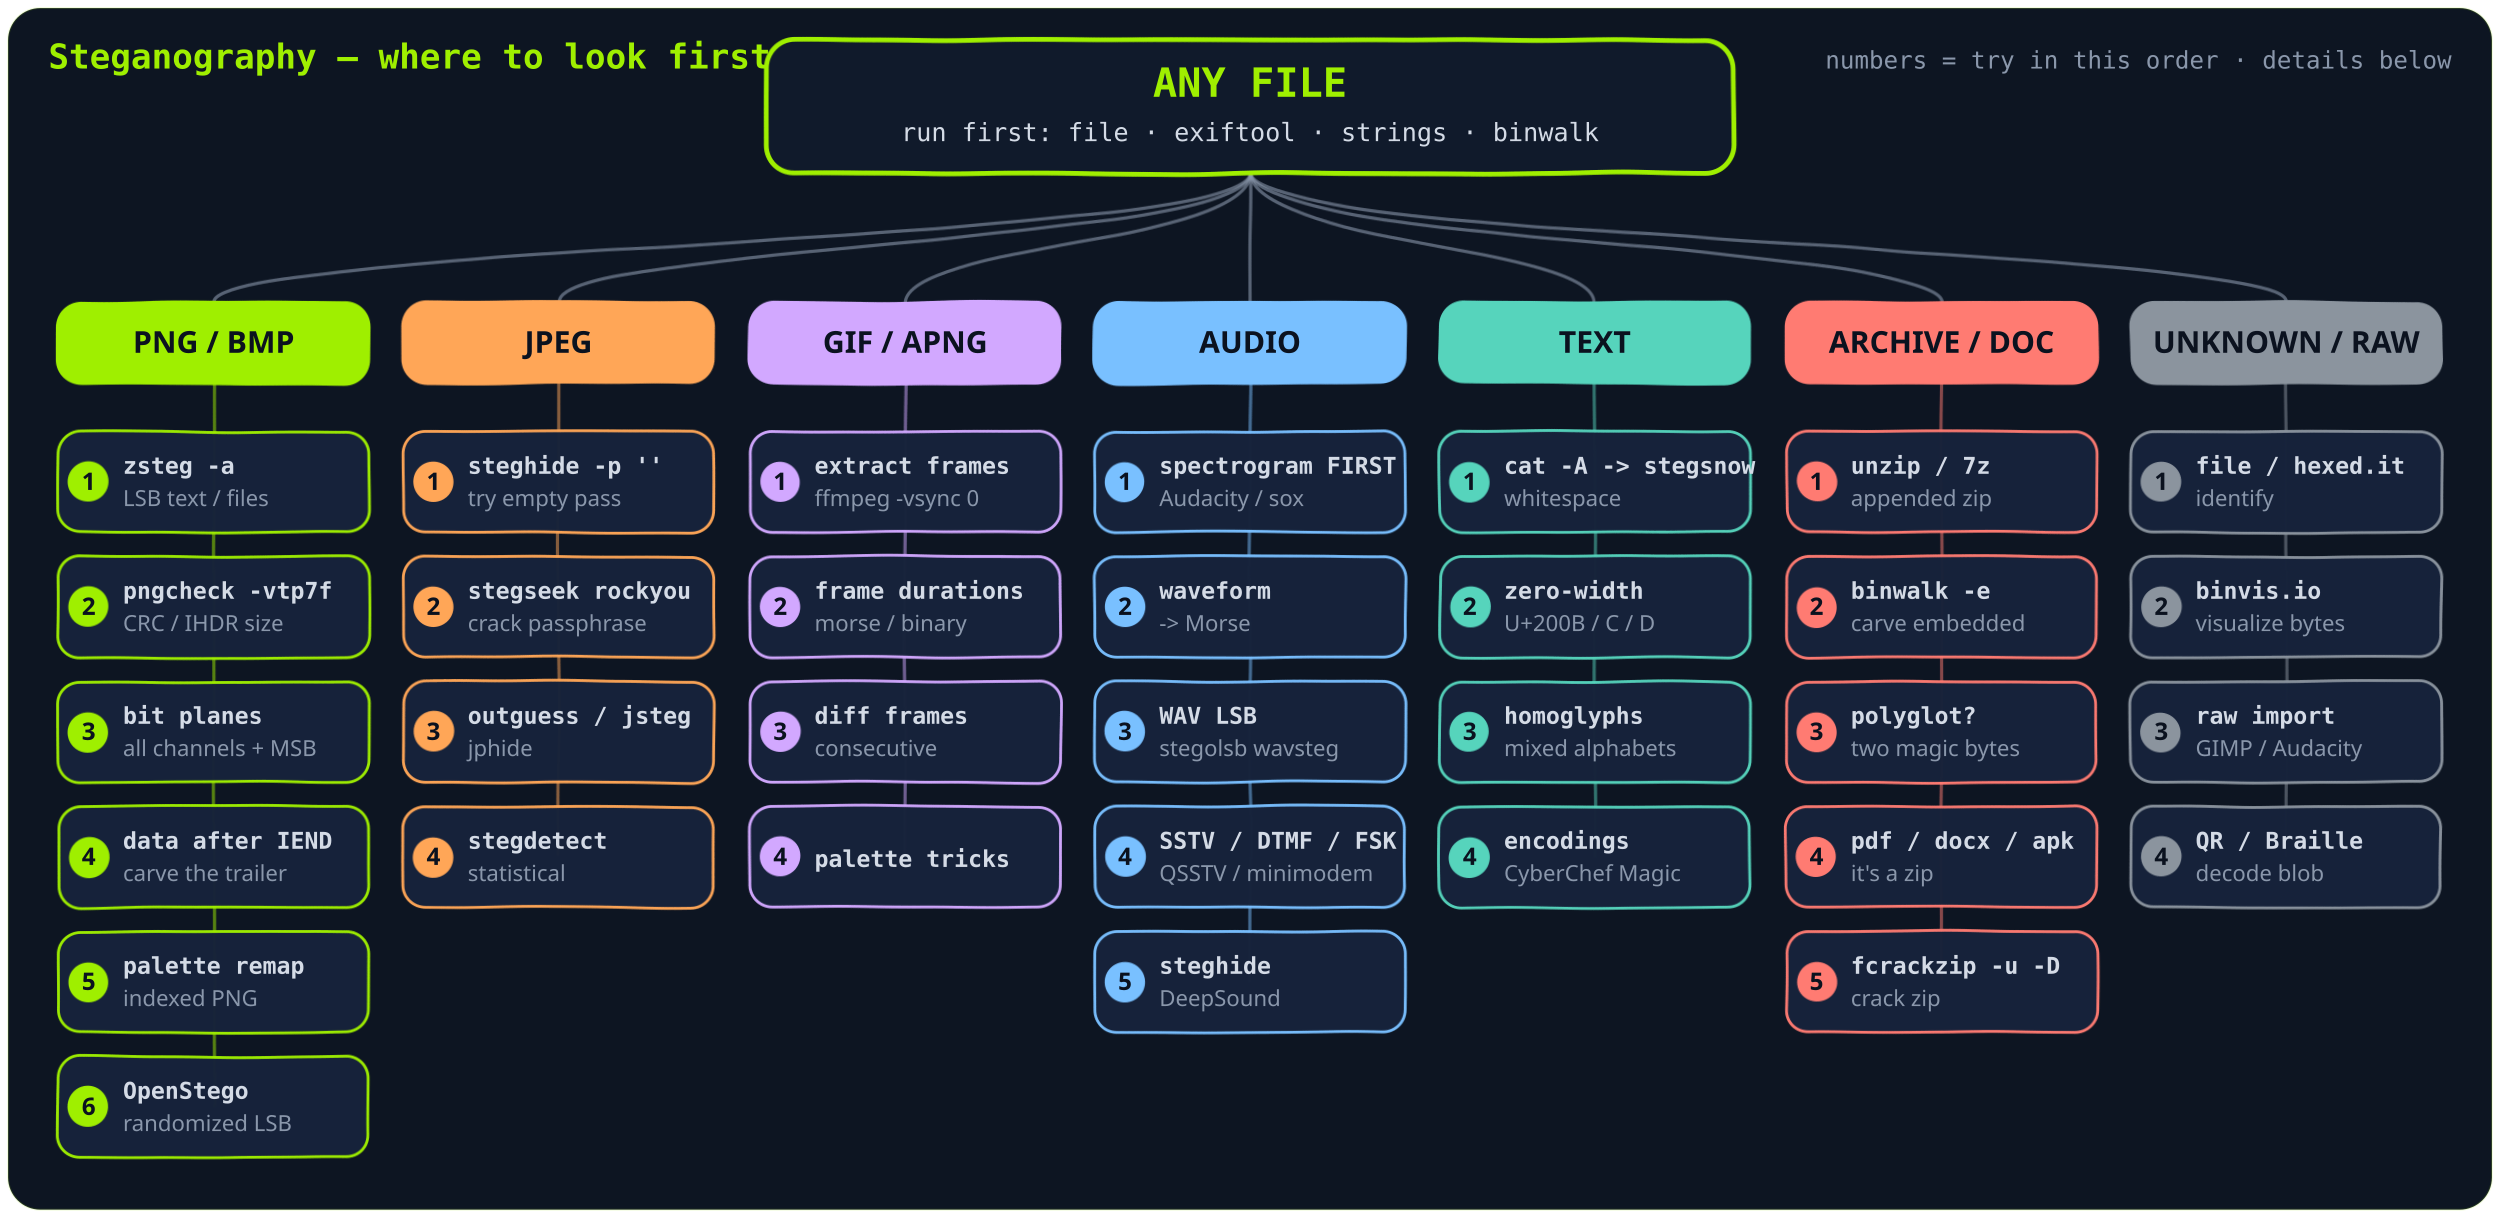
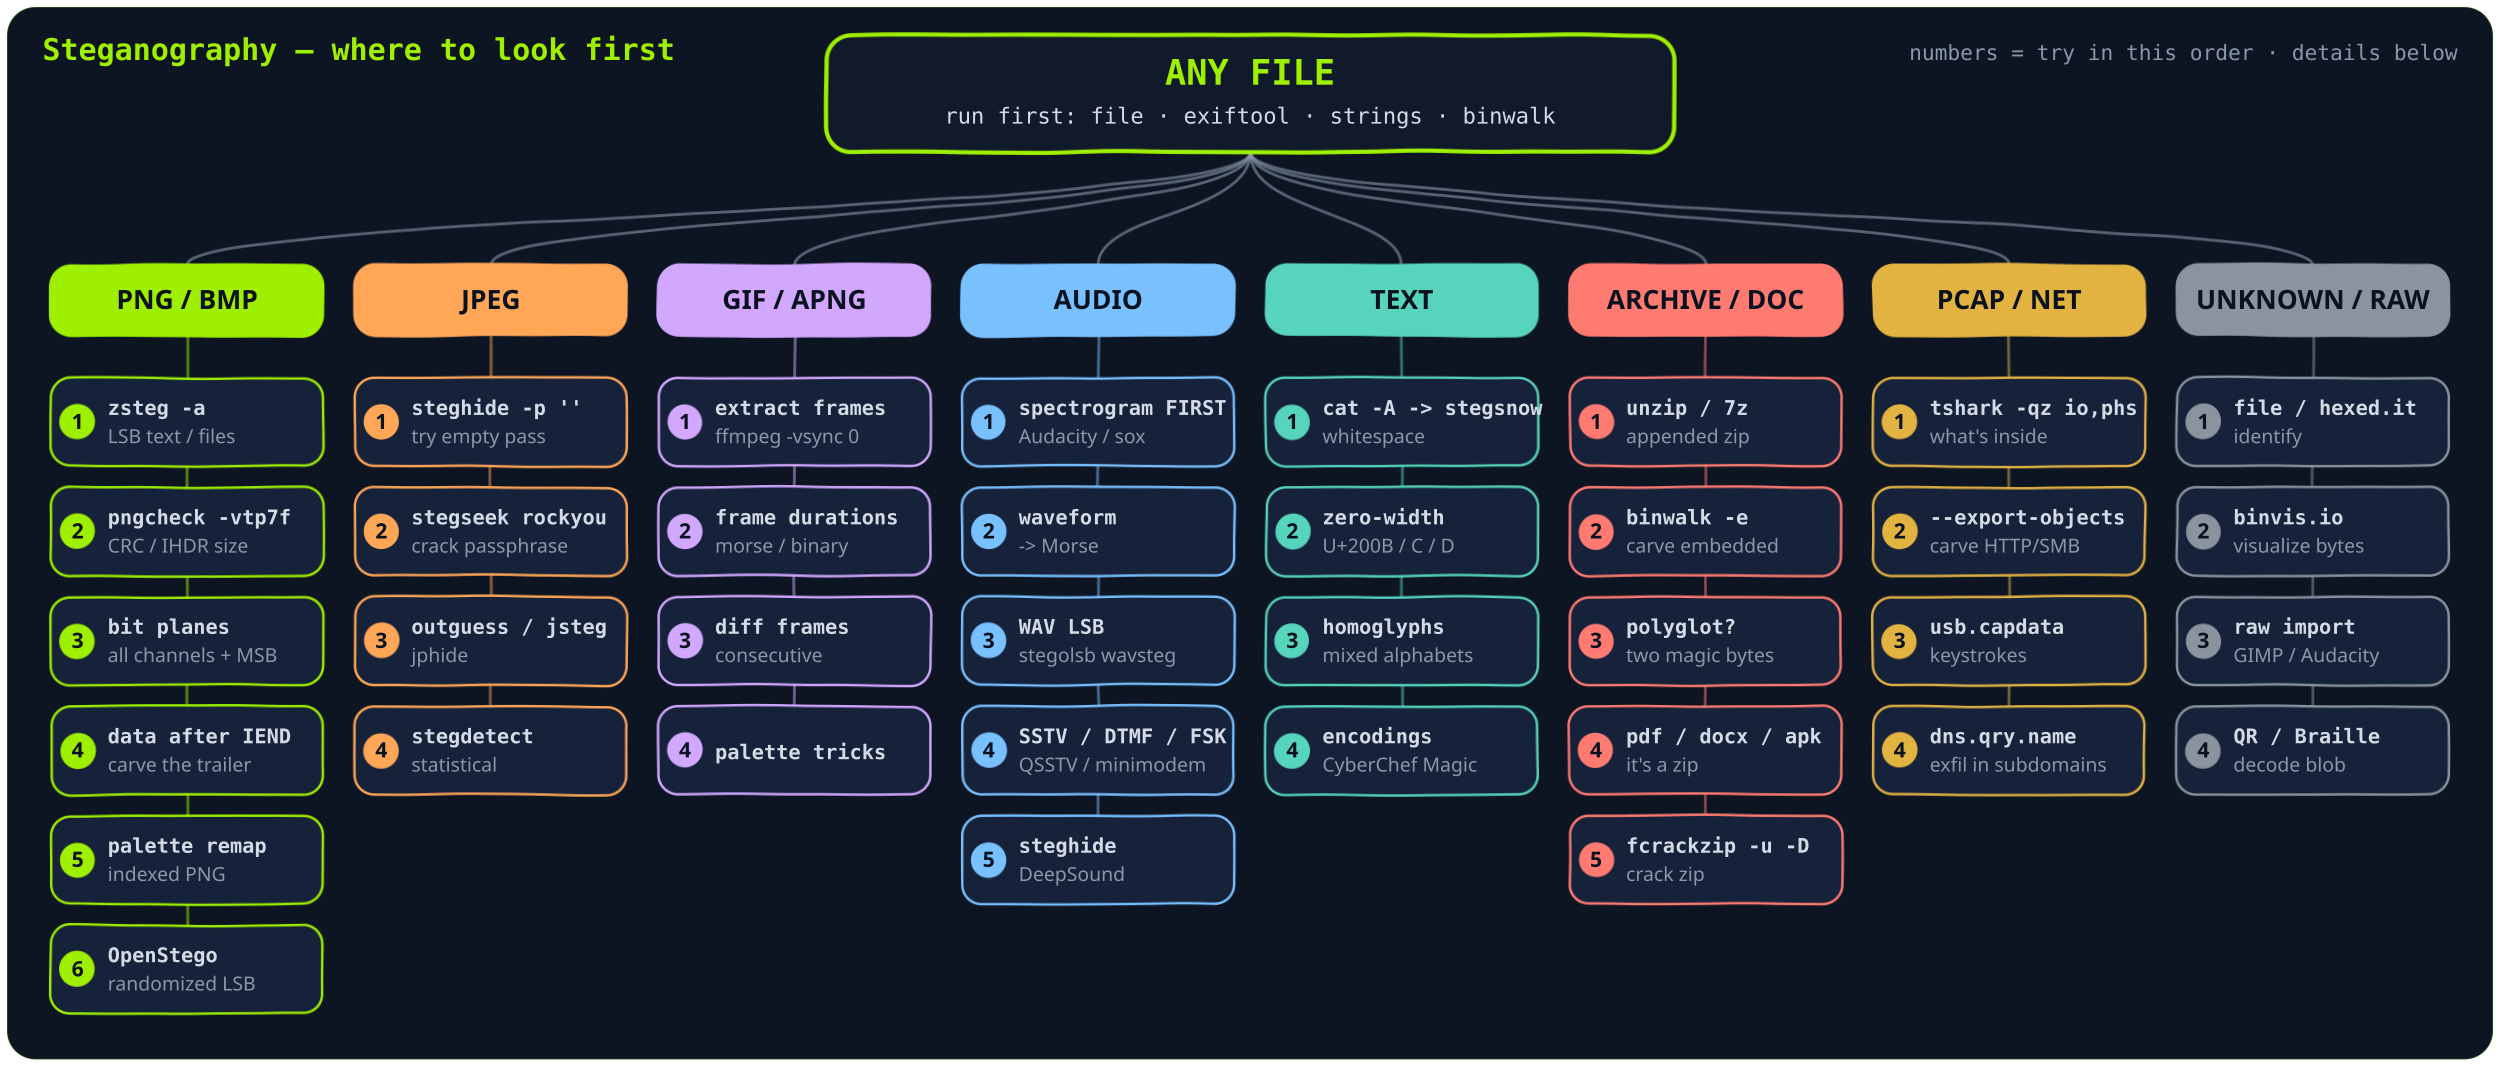
- <svg xmlns="http://www.w3.org/2000/svg" viewBox="0 0 1240 604" width="1240" height="604" role="img" aria-label="Steganography decision tree by file type" font-family="'Segoe Print','Bradley Hand','Comic Sans MS',ui-rounded,sans-serif">
+ <svg xmlns="http://www.w3.org/2000/svg" viewBox="0 0 1416 604" width="1416" height="604" role="img" aria-label="Steganography decision tree by file type" font-family="'Segoe Print','Bradley Hand','Comic Sans MS',ui-rounded,sans-serif">
  <defs>
-     <filter id="rough" filterUnits="userSpaceOnUse" x="0" y="0" width="1240" height="604">
+     <filter id="rough" filterUnits="userSpaceOnUse" x="0" y="0" width="1416" height="604">
      <feTurbulence type="fractalNoise" baseFrequency="0.013" numOctaves="2" seed="7" result="n" />
      <feDisplacementMap in="SourceGraphic" in2="n" scale="2.4" xChannelSelector="R" yChannelSelector="G" />
    </filter>
  </defs>
-   <rect x="4" y="4" width="1232" height="596" rx="16" fill="#0d1522" stroke="#9fef0022" stroke-width="1" />
+   <rect x="4" y="4" width="1408" height="596" rx="16" fill="#0d1522" stroke="#9fef0022" stroke-width="1" />
  <text x="24" y="34" font-family="'Fira Code',ui-monospace,monospace" font-size="17" fill="#9fef00" font-weight="700">Steganography — where to look first</text>
-   <text x="1216" y="34" text-anchor="end" font-family="'Fira Code',ui-monospace,monospace" font-size="12" fill="#8a97ab">numbers = try in this order · details below</text>
+   <text x="1392" y="34" text-anchor="end" font-family="'Fira Code',ui-monospace,monospace" font-size="12" fill="#8a97ab">numbers = try in this order · details below</text>
  <g filter="url(#rough)">
-     <path d="M 620 86 C 620 120, 106 122, 106 150" fill="none" stroke="#8a97ab" stroke-width="1.6" opacity="0.6" />
-     <path d="M 620 86 C 620 120, 277 122, 277 150" fill="none" stroke="#8a97ab" stroke-width="1.6" opacity="0.6" />
-     <path d="M 620 86 C 620 120, 449 122, 449 150" fill="none" stroke="#8a97ab" stroke-width="1.6" opacity="0.6" />
-     <path d="M 620 86 C 620 120, 620 122, 620 150" fill="none" stroke="#8a97ab" stroke-width="1.6" opacity="0.6" />
-     <path d="M 620 86 C 620 120, 791 122, 791 150" fill="none" stroke="#8a97ab" stroke-width="1.6" opacity="0.6" />
-     <path d="M 620 86 C 620 120, 963 122, 963 150" fill="none" stroke="#8a97ab" stroke-width="1.6" opacity="0.6" />
-     <path d="M 620 86 C 620 120, 1134 122, 1134 150" fill="none" stroke="#8a97ab" stroke-width="1.6" opacity="0.6" />
-     <rect x="380" y="20" width="480" height="66" rx="14" fill="#101a2b" stroke="#9fef00" stroke-width="2.4" />
+     <path d="M 708 86 C 708 120, 106 122, 106 150" fill="none" stroke="#8a97ab" stroke-width="1.6" opacity="0.6" />
+     <path d="M 708 86 C 708 120, 278 122, 278 150" fill="none" stroke="#8a97ab" stroke-width="1.6" opacity="0.6" />
+     <path d="M 708 86 C 708 120, 450 122, 450 150" fill="none" stroke="#8a97ab" stroke-width="1.6" opacity="0.6" />
+     <path d="M 708 86 C 708 120, 622 122, 622 150" fill="none" stroke="#8a97ab" stroke-width="1.6" opacity="0.6" />
+     <path d="M 708 86 C 708 120, 794 122, 794 150" fill="none" stroke="#8a97ab" stroke-width="1.6" opacity="0.6" />
+     <path d="M 708 86 C 708 120, 966 122, 966 150" fill="none" stroke="#8a97ab" stroke-width="1.6" opacity="0.6" />
+     <path d="M 708 86 C 708 120, 1138 122, 1138 150" fill="none" stroke="#8a97ab" stroke-width="1.6" opacity="0.6" />
+     <path d="M 708 86 C 708 120, 1310 122, 1310 150" fill="none" stroke="#8a97ab" stroke-width="1.6" opacity="0.6" />
+     <rect x="468" y="20" width="480" height="66" rx="14" fill="#101a2b" stroke="#9fef00" stroke-width="2.4" />
    <path d="M 106 190 L 106 549" stroke="#9fef00" stroke-width="1.6" opacity="0.5" fill="none" />
    <rect x="29" y="150" width="154" height="40" rx="12" fill="#9fef00" stroke="#9fef00" stroke-width="1.5" />
    <rect x="29" y="214" width="154" height="50" rx="11" fill="#16233a" stroke="#9fef00" stroke-width="1.4" opacity="0.98" />
    <circle cx="44" cy="239" r="10" fill="#9fef00" />
    <rect x="29" y="276" width="154" height="50" rx="11" fill="#16233a" stroke="#9fef00" stroke-width="1.4" opacity="0.98" />
    <circle cx="44" cy="301" r="10" fill="#9fef00" />
    <rect x="29" y="338" width="154" height="50" rx="11" fill="#16233a" stroke="#9fef00" stroke-width="1.4" opacity="0.98" />
    <circle cx="44" cy="363" r="10" fill="#9fef00" />
    <rect x="29" y="400" width="154" height="50" rx="11" fill="#16233a" stroke="#9fef00" stroke-width="1.4" opacity="0.98" />
    <circle cx="44" cy="425" r="10" fill="#9fef00" />
    <rect x="29" y="462" width="154" height="50" rx="11" fill="#16233a" stroke="#9fef00" stroke-width="1.4" opacity="0.98" />
    <circle cx="44" cy="487" r="10" fill="#9fef00" />
    <rect x="29" y="524" width="154" height="50" rx="11" fill="#16233a" stroke="#9fef00" stroke-width="1.4" opacity="0.98" />
    <circle cx="44" cy="549" r="10" fill="#9fef00" />
-     <path d="M 277 190 L 277 425" stroke="#ffa657" stroke-width="1.6" opacity="0.5" fill="none" />
-     <rect x="200" y="150" width="154" height="40" rx="12" fill="#ffa657" stroke="#ffa657" stroke-width="1.5" />
-     <rect x="200" y="214" width="154" height="50" rx="11" fill="#16233a" stroke="#ffa657" stroke-width="1.4" opacity="0.98" />
-     <circle cx="215" cy="239" r="10" fill="#ffa657" />
-     <rect x="200" y="276" width="154" height="50" rx="11" fill="#16233a" stroke="#ffa657" stroke-width="1.4" opacity="0.98" />
-     <circle cx="215" cy="301" r="10" fill="#ffa657" />
-     <rect x="200" y="338" width="154" height="50" rx="11" fill="#16233a" stroke="#ffa657" stroke-width="1.4" opacity="0.98" />
-     <circle cx="215" cy="363" r="10" fill="#ffa657" />
-     <rect x="200" y="400" width="154" height="50" rx="11" fill="#16233a" stroke="#ffa657" stroke-width="1.4" opacity="0.98" />
-     <circle cx="215" cy="425" r="10" fill="#ffa657" />
-     <path d="M 449 190 L 449 425" stroke="#d2a8ff" stroke-width="1.6" opacity="0.5" fill="none" />
-     <rect x="372" y="150" width="154" height="40" rx="12" fill="#d2a8ff" stroke="#d2a8ff" stroke-width="1.5" />
-     <rect x="372" y="214" width="154" height="50" rx="11" fill="#16233a" stroke="#d2a8ff" stroke-width="1.4" opacity="0.98" />
-     <circle cx="387" cy="239" r="10" fill="#d2a8ff" />
-     <rect x="372" y="276" width="154" height="50" rx="11" fill="#16233a" stroke="#d2a8ff" stroke-width="1.4" opacity="0.98" />
-     <circle cx="387" cy="301" r="10" fill="#d2a8ff" />
-     <rect x="372" y="338" width="154" height="50" rx="11" fill="#16233a" stroke="#d2a8ff" stroke-width="1.4" opacity="0.98" />
-     <circle cx="387" cy="363" r="10" fill="#d2a8ff" />
-     <rect x="372" y="400" width="154" height="50" rx="11" fill="#16233a" stroke="#d2a8ff" stroke-width="1.4" opacity="0.98" />
-     <circle cx="387" cy="425" r="10" fill="#d2a8ff" />
-     <path d="M 620 190 L 620 487" stroke="#79c0ff" stroke-width="1.6" opacity="0.5" fill="none" />
-     <rect x="543" y="150" width="154" height="40" rx="12" fill="#79c0ff" stroke="#79c0ff" stroke-width="1.5" />
-     <rect x="543" y="214" width="154" height="50" rx="11" fill="#16233a" stroke="#79c0ff" stroke-width="1.4" opacity="0.98" />
-     <circle cx="558" cy="239" r="10" fill="#79c0ff" />
-     <rect x="543" y="276" width="154" height="50" rx="11" fill="#16233a" stroke="#79c0ff" stroke-width="1.4" opacity="0.98" />
-     <circle cx="558" cy="301" r="10" fill="#79c0ff" />
-     <rect x="543" y="338" width="154" height="50" rx="11" fill="#16233a" stroke="#79c0ff" stroke-width="1.4" opacity="0.98" />
-     <circle cx="558" cy="363" r="10" fill="#79c0ff" />
-     <rect x="543" y="400" width="154" height="50" rx="11" fill="#16233a" stroke="#79c0ff" stroke-width="1.4" opacity="0.98" />
-     <circle cx="558" cy="425" r="10" fill="#79c0ff" />
-     <rect x="543" y="462" width="154" height="50" rx="11" fill="#16233a" stroke="#79c0ff" stroke-width="1.4" opacity="0.98" />
-     <circle cx="558" cy="487" r="10" fill="#79c0ff" />
-     <path d="M 791 190 L 791 425" stroke="#56d4bc" stroke-width="1.6" opacity="0.5" fill="none" />
-     <rect x="714" y="150" width="154" height="40" rx="12" fill="#56d4bc" stroke="#56d4bc" stroke-width="1.5" />
-     <rect x="714" y="214" width="154" height="50" rx="11" fill="#16233a" stroke="#56d4bc" stroke-width="1.4" opacity="0.98" />
-     <circle cx="729" cy="239" r="10" fill="#56d4bc" />
-     <rect x="714" y="276" width="154" height="50" rx="11" fill="#16233a" stroke="#56d4bc" stroke-width="1.4" opacity="0.98" />
-     <circle cx="729" cy="301" r="10" fill="#56d4bc" />
-     <rect x="714" y="338" width="154" height="50" rx="11" fill="#16233a" stroke="#56d4bc" stroke-width="1.4" opacity="0.98" />
-     <circle cx="729" cy="363" r="10" fill="#56d4bc" />
-     <rect x="714" y="400" width="154" height="50" rx="11" fill="#16233a" stroke="#56d4bc" stroke-width="1.4" opacity="0.98" />
-     <circle cx="729" cy="425" r="10" fill="#56d4bc" />
-     <path d="M 963 190 L 963 487" stroke="#ff7b72" stroke-width="1.6" opacity="0.5" fill="none" />
-     <rect x="886" y="150" width="154" height="40" rx="12" fill="#ff7b72" stroke="#ff7b72" stroke-width="1.5" />
-     <rect x="886" y="214" width="154" height="50" rx="11" fill="#16233a" stroke="#ff7b72" stroke-width="1.4" opacity="0.98" />
-     <circle cx="901" cy="239" r="10" fill="#ff7b72" />
-     <rect x="886" y="276" width="154" height="50" rx="11" fill="#16233a" stroke="#ff7b72" stroke-width="1.4" opacity="0.98" />
-     <circle cx="901" cy="301" r="10" fill="#ff7b72" />
-     <rect x="886" y="338" width="154" height="50" rx="11" fill="#16233a" stroke="#ff7b72" stroke-width="1.4" opacity="0.98" />
-     <circle cx="901" cy="363" r="10" fill="#ff7b72" />
-     <rect x="886" y="400" width="154" height="50" rx="11" fill="#16233a" stroke="#ff7b72" stroke-width="1.4" opacity="0.98" />
-     <circle cx="901" cy="425" r="10" fill="#ff7b72" />
-     <rect x="886" y="462" width="154" height="50" rx="11" fill="#16233a" stroke="#ff7b72" stroke-width="1.4" opacity="0.98" />
-     <circle cx="901" cy="487" r="10" fill="#ff7b72" />
-     <path d="M 1134 190 L 1134 425" stroke="#8b949e" stroke-width="1.6" opacity="0.5" fill="none" />
-     <rect x="1057" y="150" width="154" height="40" rx="12" fill="#8b949e" stroke="#8b949e" stroke-width="1.5" />
-     <rect x="1057" y="214" width="154" height="50" rx="11" fill="#16233a" stroke="#8b949e" stroke-width="1.4" opacity="0.98" />
-     <circle cx="1072" cy="239" r="10" fill="#8b949e" />
-     <rect x="1057" y="276" width="154" height="50" rx="11" fill="#16233a" stroke="#8b949e" stroke-width="1.4" opacity="0.98" />
-     <circle cx="1072" cy="301" r="10" fill="#8b949e" />
-     <rect x="1057" y="338" width="154" height="50" rx="11" fill="#16233a" stroke="#8b949e" stroke-width="1.4" opacity="0.98" />
-     <circle cx="1072" cy="363" r="10" fill="#8b949e" />
-     <rect x="1057" y="400" width="154" height="50" rx="11" fill="#16233a" stroke="#8b949e" stroke-width="1.4" opacity="0.98" />
-     <circle cx="1072" cy="425" r="10" fill="#8b949e" />
+     <path d="M 278 190 L 278 425" stroke="#ffa657" stroke-width="1.6" opacity="0.5" fill="none" />
+     <rect x="201" y="150" width="154" height="40" rx="12" fill="#ffa657" stroke="#ffa657" stroke-width="1.5" />
+     <rect x="201" y="214" width="154" height="50" rx="11" fill="#16233a" stroke="#ffa657" stroke-width="1.4" opacity="0.98" />
+     <circle cx="216" cy="239" r="10" fill="#ffa657" />
+     <rect x="201" y="276" width="154" height="50" rx="11" fill="#16233a" stroke="#ffa657" stroke-width="1.4" opacity="0.98" />
+     <circle cx="216" cy="301" r="10" fill="#ffa657" />
+     <rect x="201" y="338" width="154" height="50" rx="11" fill="#16233a" stroke="#ffa657" stroke-width="1.4" opacity="0.98" />
+     <circle cx="216" cy="363" r="10" fill="#ffa657" />
+     <rect x="201" y="400" width="154" height="50" rx="11" fill="#16233a" stroke="#ffa657" stroke-width="1.4" opacity="0.98" />
+     <circle cx="216" cy="425" r="10" fill="#ffa657" />
+     <path d="M 450 190 L 450 425" stroke="#d2a8ff" stroke-width="1.6" opacity="0.5" fill="none" />
+     <rect x="373" y="150" width="154" height="40" rx="12" fill="#d2a8ff" stroke="#d2a8ff" stroke-width="1.5" />
+     <rect x="373" y="214" width="154" height="50" rx="11" fill="#16233a" stroke="#d2a8ff" stroke-width="1.4" opacity="0.98" />
+     <circle cx="388" cy="239" r="10" fill="#d2a8ff" />
+     <rect x="373" y="276" width="154" height="50" rx="11" fill="#16233a" stroke="#d2a8ff" stroke-width="1.4" opacity="0.98" />
+     <circle cx="388" cy="301" r="10" fill="#d2a8ff" />
+     <rect x="373" y="338" width="154" height="50" rx="11" fill="#16233a" stroke="#d2a8ff" stroke-width="1.4" opacity="0.98" />
+     <circle cx="388" cy="363" r="10" fill="#d2a8ff" />
+     <rect x="373" y="400" width="154" height="50" rx="11" fill="#16233a" stroke="#d2a8ff" stroke-width="1.4" opacity="0.98" />
+     <circle cx="388" cy="425" r="10" fill="#d2a8ff" />
+     <path d="M 622 190 L 622 487" stroke="#79c0ff" stroke-width="1.6" opacity="0.5" fill="none" />
+     <rect x="545" y="150" width="154" height="40" rx="12" fill="#79c0ff" stroke="#79c0ff" stroke-width="1.5" />
+     <rect x="545" y="214" width="154" height="50" rx="11" fill="#16233a" stroke="#79c0ff" stroke-width="1.4" opacity="0.98" />
+     <circle cx="560" cy="239" r="10" fill="#79c0ff" />
+     <rect x="545" y="276" width="154" height="50" rx="11" fill="#16233a" stroke="#79c0ff" stroke-width="1.4" opacity="0.98" />
+     <circle cx="560" cy="301" r="10" fill="#79c0ff" />
+     <rect x="545" y="338" width="154" height="50" rx="11" fill="#16233a" stroke="#79c0ff" stroke-width="1.4" opacity="0.98" />
+     <circle cx="560" cy="363" r="10" fill="#79c0ff" />
+     <rect x="545" y="400" width="154" height="50" rx="11" fill="#16233a" stroke="#79c0ff" stroke-width="1.4" opacity="0.98" />
+     <circle cx="560" cy="425" r="10" fill="#79c0ff" />
+     <rect x="545" y="462" width="154" height="50" rx="11" fill="#16233a" stroke="#79c0ff" stroke-width="1.4" opacity="0.98" />
+     <circle cx="560" cy="487" r="10" fill="#79c0ff" />
+     <path d="M 794 190 L 794 425" stroke="#56d4bc" stroke-width="1.6" opacity="0.5" fill="none" />
+     <rect x="717" y="150" width="154" height="40" rx="12" fill="#56d4bc" stroke="#56d4bc" stroke-width="1.5" />
+     <rect x="717" y="214" width="154" height="50" rx="11" fill="#16233a" stroke="#56d4bc" stroke-width="1.4" opacity="0.98" />
+     <circle cx="732" cy="239" r="10" fill="#56d4bc" />
+     <rect x="717" y="276" width="154" height="50" rx="11" fill="#16233a" stroke="#56d4bc" stroke-width="1.4" opacity="0.98" />
+     <circle cx="732" cy="301" r="10" fill="#56d4bc" />
+     <rect x="717" y="338" width="154" height="50" rx="11" fill="#16233a" stroke="#56d4bc" stroke-width="1.4" opacity="0.98" />
+     <circle cx="732" cy="363" r="10" fill="#56d4bc" />
+     <rect x="717" y="400" width="154" height="50" rx="11" fill="#16233a" stroke="#56d4bc" stroke-width="1.4" opacity="0.98" />
+     <circle cx="732" cy="425" r="10" fill="#56d4bc" />
+     <path d="M 966 190 L 966 487" stroke="#ff7b72" stroke-width="1.6" opacity="0.5" fill="none" />
+     <rect x="889" y="150" width="154" height="40" rx="12" fill="#ff7b72" stroke="#ff7b72" stroke-width="1.5" />
+     <rect x="889" y="214" width="154" height="50" rx="11" fill="#16233a" stroke="#ff7b72" stroke-width="1.4" opacity="0.98" />
+     <circle cx="904" cy="239" r="10" fill="#ff7b72" />
+     <rect x="889" y="276" width="154" height="50" rx="11" fill="#16233a" stroke="#ff7b72" stroke-width="1.4" opacity="0.98" />
+     <circle cx="904" cy="301" r="10" fill="#ff7b72" />
+     <rect x="889" y="338" width="154" height="50" rx="11" fill="#16233a" stroke="#ff7b72" stroke-width="1.4" opacity="0.98" />
+     <circle cx="904" cy="363" r="10" fill="#ff7b72" />
+     <rect x="889" y="400" width="154" height="50" rx="11" fill="#16233a" stroke="#ff7b72" stroke-width="1.4" opacity="0.98" />
+     <circle cx="904" cy="425" r="10" fill="#ff7b72" />
+     <rect x="889" y="462" width="154" height="50" rx="11" fill="#16233a" stroke="#ff7b72" stroke-width="1.4" opacity="0.98" />
+     <circle cx="904" cy="487" r="10" fill="#ff7b72" />
+     <path d="M 1138 190 L 1138 425" stroke="#e3b341" stroke-width="1.6" opacity="0.5" fill="none" />
+     <rect x="1061" y="150" width="154" height="40" rx="12" fill="#e3b341" stroke="#e3b341" stroke-width="1.5" />
+     <rect x="1061" y="214" width="154" height="50" rx="11" fill="#16233a" stroke="#e3b341" stroke-width="1.4" opacity="0.98" />
+     <circle cx="1076" cy="239" r="10" fill="#e3b341" />
+     <rect x="1061" y="276" width="154" height="50" rx="11" fill="#16233a" stroke="#e3b341" stroke-width="1.4" opacity="0.98" />
+     <circle cx="1076" cy="301" r="10" fill="#e3b341" />
+     <rect x="1061" y="338" width="154" height="50" rx="11" fill="#16233a" stroke="#e3b341" stroke-width="1.4" opacity="0.98" />
+     <circle cx="1076" cy="363" r="10" fill="#e3b341" />
+     <rect x="1061" y="400" width="154" height="50" rx="11" fill="#16233a" stroke="#e3b341" stroke-width="1.4" opacity="0.98" />
+     <circle cx="1076" cy="425" r="10" fill="#e3b341" />
+     <path d="M 1310 190 L 1310 425" stroke="#8b949e" stroke-width="1.6" opacity="0.5" fill="none" />
+     <rect x="1233" y="150" width="154" height="40" rx="12" fill="#8b949e" stroke="#8b949e" stroke-width="1.5" />
+     <rect x="1233" y="214" width="154" height="50" rx="11" fill="#16233a" stroke="#8b949e" stroke-width="1.4" opacity="0.98" />
+     <circle cx="1248" cy="239" r="10" fill="#8b949e" />
+     <rect x="1233" y="276" width="154" height="50" rx="11" fill="#16233a" stroke="#8b949e" stroke-width="1.4" opacity="0.98" />
+     <circle cx="1248" cy="301" r="10" fill="#8b949e" />
+     <rect x="1233" y="338" width="154" height="50" rx="11" fill="#16233a" stroke="#8b949e" stroke-width="1.4" opacity="0.98" />
+     <circle cx="1248" cy="363" r="10" fill="#8b949e" />
+     <rect x="1233" y="400" width="154" height="50" rx="11" fill="#16233a" stroke="#8b949e" stroke-width="1.4" opacity="0.98" />
+     <circle cx="1248" cy="425" r="10" fill="#8b949e" />
  </g>
-   <text x="620" y="48" text-anchor="middle" font-family="'Fira Code',ui-monospace,monospace" font-size="20" font-weight="700" fill="#9fef00">ANY FILE</text>
-   <text x="620" y="70" text-anchor="middle" font-family="'Fira Code',ui-monospace,monospace" font-size="12.5" fill="#d4dbe6">run first:  file · exiftool · strings · binwalk</text>
+   <text x="708" y="48" text-anchor="middle" font-family="'Fira Code',ui-monospace,monospace" font-size="20" font-weight="700" fill="#9fef00">ANY FILE</text>
+   <text x="708" y="70" text-anchor="middle" font-family="'Fira Code',ui-monospace,monospace" font-size="12.5" fill="#d4dbe6">run first:  file · exiftool · strings · binwalk</text>
  <text x="106" y="175" text-anchor="middle" font-size="15" font-weight="700" fill="#0b121f">PNG / BMP</text>
  <text x="44" y="243" text-anchor="middle" font-size="12" font-weight="700" fill="#0b121f">1</text>
  <text x="61" y="235" font-family="'Fira Code',ui-monospace,monospace" font-size="11.5" fill="#d4dbe6" font-weight="600">zsteg -a</text>
  <text x="61" y="251" font-size="11" fill="#8a97ab">LSB text / files</text>
  <text x="44" y="305" text-anchor="middle" font-size="12" font-weight="700" fill="#0b121f">2</text>
  <text x="61" y="297" font-family="'Fira Code',ui-monospace,monospace" font-size="11.5" fill="#d4dbe6" font-weight="600">pngcheck -vtp7f</text>
  <text x="61" y="313" font-size="11" fill="#8a97ab">CRC / IHDR size</text>
  <text x="44" y="367" text-anchor="middle" font-size="12" font-weight="700" fill="#0b121f">3</text>
  <text x="61" y="359" font-family="'Fira Code',ui-monospace,monospace" font-size="11.5" fill="#d4dbe6" font-weight="600">bit planes</text>
  <text x="61" y="375" font-size="11" fill="#8a97ab">all channels + MSB</text>
  <text x="44" y="429" text-anchor="middle" font-size="12" font-weight="700" fill="#0b121f">4</text>
  <text x="61" y="421" font-family="'Fira Code',ui-monospace,monospace" font-size="11.5" fill="#d4dbe6" font-weight="600">data after IEND</text>
  <text x="61" y="437" font-size="11" fill="#8a97ab">carve the trailer</text>
  <text x="44" y="491" text-anchor="middle" font-size="12" font-weight="700" fill="#0b121f">5</text>
  <text x="61" y="483" font-family="'Fira Code',ui-monospace,monospace" font-size="11.5" fill="#d4dbe6" font-weight="600">palette remap</text>
  <text x="61" y="499" font-size="11" fill="#8a97ab">indexed PNG</text>
  <text x="44" y="553" text-anchor="middle" font-size="12" font-weight="700" fill="#0b121f">6</text>
  <text x="61" y="545" font-family="'Fira Code',ui-monospace,monospace" font-size="11.5" fill="#d4dbe6" font-weight="600">OpenStego</text>
  <text x="61" y="561" font-size="11" fill="#8a97ab">randomized LSB</text>
-   <text x="277" y="175" text-anchor="middle" font-size="15" font-weight="700" fill="#0b121f">JPEG</text>
-   <text x="215" y="243" text-anchor="middle" font-size="12" font-weight="700" fill="#0b121f">1</text>
-   <text x="232" y="235" font-family="'Fira Code',ui-monospace,monospace" font-size="11.5" fill="#d4dbe6" font-weight="600">steghide -p ''</text>
-   <text x="232" y="251" font-size="11" fill="#8a97ab">try empty pass</text>
-   <text x="215" y="305" text-anchor="middle" font-size="12" font-weight="700" fill="#0b121f">2</text>
-   <text x="232" y="297" font-family="'Fira Code',ui-monospace,monospace" font-size="11.5" fill="#d4dbe6" font-weight="600">stegseek rockyou</text>
-   <text x="232" y="313" font-size="11" fill="#8a97ab">crack passphrase</text>
-   <text x="215" y="367" text-anchor="middle" font-size="12" font-weight="700" fill="#0b121f">3</text>
-   <text x="232" y="359" font-family="'Fira Code',ui-monospace,monospace" font-size="11.5" fill="#d4dbe6" font-weight="600">outguess / jsteg</text>
-   <text x="232" y="375" font-size="11" fill="#8a97ab">jphide</text>
-   <text x="215" y="429" text-anchor="middle" font-size="12" font-weight="700" fill="#0b121f">4</text>
-   <text x="232" y="421" font-family="'Fira Code',ui-monospace,monospace" font-size="11.5" fill="#d4dbe6" font-weight="600">stegdetect</text>
-   <text x="232" y="437" font-size="11" fill="#8a97ab">statistical</text>
-   <text x="449" y="175" text-anchor="middle" font-size="15" font-weight="700" fill="#0b121f">GIF / APNG</text>
-   <text x="387" y="243" text-anchor="middle" font-size="12" font-weight="700" fill="#0b121f">1</text>
-   <text x="404" y="235" font-family="'Fira Code',ui-monospace,monospace" font-size="11.5" fill="#d4dbe6" font-weight="600">extract frames</text>
-   <text x="404" y="251" font-size="11" fill="#8a97ab">ffmpeg -vsync 0</text>
-   <text x="387" y="305" text-anchor="middle" font-size="12" font-weight="700" fill="#0b121f">2</text>
-   <text x="404" y="297" font-family="'Fira Code',ui-monospace,monospace" font-size="11.5" fill="#d4dbe6" font-weight="600">frame durations</text>
-   <text x="404" y="313" font-size="11" fill="#8a97ab">morse / binary</text>
-   <text x="387" y="367" text-anchor="middle" font-size="12" font-weight="700" fill="#0b121f">3</text>
-   <text x="404" y="359" font-family="'Fira Code',ui-monospace,monospace" font-size="11.5" fill="#d4dbe6" font-weight="600">diff frames</text>
-   <text x="404" y="375" font-size="11" fill="#8a97ab">consecutive</text>
-   <text x="387" y="429" text-anchor="middle" font-size="12" font-weight="700" fill="#0b121f">4</text>
-   <text x="404" y="430" font-family="'Fira Code',ui-monospace,monospace" font-size="11.5" fill="#d4dbe6" font-weight="600">palette tricks</text>
-   <text x="620" y="175" text-anchor="middle" font-size="15" font-weight="700" fill="#0b121f">AUDIO</text>
-   <text x="558" y="243" text-anchor="middle" font-size="12" font-weight="700" fill="#0b121f">1</text>
-   <text x="575" y="235" font-family="'Fira Code',ui-monospace,monospace" font-size="11.5" fill="#d4dbe6" font-weight="600">spectrogram FIRST</text>
-   <text x="575" y="251" font-size="11" fill="#8a97ab">Audacity / sox</text>
-   <text x="558" y="305" text-anchor="middle" font-size="12" font-weight="700" fill="#0b121f">2</text>
-   <text x="575" y="297" font-family="'Fira Code',ui-monospace,monospace" font-size="11.5" fill="#d4dbe6" font-weight="600">waveform</text>
-   <text x="575" y="313" font-size="11" fill="#8a97ab">-&gt; Morse</text>
-   <text x="558" y="367" text-anchor="middle" font-size="12" font-weight="700" fill="#0b121f">3</text>
-   <text x="575" y="359" font-family="'Fira Code',ui-monospace,monospace" font-size="11.5" fill="#d4dbe6" font-weight="600">WAV LSB</text>
-   <text x="575" y="375" font-size="11" fill="#8a97ab">stegolsb wavsteg</text>
-   <text x="558" y="429" text-anchor="middle" font-size="12" font-weight="700" fill="#0b121f">4</text>
-   <text x="575" y="421" font-family="'Fira Code',ui-monospace,monospace" font-size="11.5" fill="#d4dbe6" font-weight="600">SSTV / DTMF / FSK</text>
-   <text x="575" y="437" font-size="11" fill="#8a97ab">QSSTV / minimodem</text>
-   <text x="558" y="491" text-anchor="middle" font-size="12" font-weight="700" fill="#0b121f">5</text>
-   <text x="575" y="483" font-family="'Fira Code',ui-monospace,monospace" font-size="11.5" fill="#d4dbe6" font-weight="600">steghide</text>
-   <text x="575" y="499" font-size="11" fill="#8a97ab">DeepSound</text>
-   <text x="791" y="175" text-anchor="middle" font-size="15" font-weight="700" fill="#0b121f">TEXT</text>
-   <text x="729" y="243" text-anchor="middle" font-size="12" font-weight="700" fill="#0b121f">1</text>
-   <text x="746" y="235" font-family="'Fira Code',ui-monospace,monospace" font-size="11.5" fill="#d4dbe6" font-weight="600">cat -A -&gt; stegsnow</text>
-   <text x="746" y="251" font-size="11" fill="#8a97ab">whitespace</text>
-   <text x="729" y="305" text-anchor="middle" font-size="12" font-weight="700" fill="#0b121f">2</text>
-   <text x="746" y="297" font-family="'Fira Code',ui-monospace,monospace" font-size="11.5" fill="#d4dbe6" font-weight="600">zero-width</text>
-   <text x="746" y="313" font-size="11" fill="#8a97ab">U+200B / C / D</text>
-   <text x="729" y="367" text-anchor="middle" font-size="12" font-weight="700" fill="#0b121f">3</text>
-   <text x="746" y="359" font-family="'Fira Code',ui-monospace,monospace" font-size="11.5" fill="#d4dbe6" font-weight="600">homoglyphs</text>
-   <text x="746" y="375" font-size="11" fill="#8a97ab">mixed alphabets</text>
-   <text x="729" y="429" text-anchor="middle" font-size="12" font-weight="700" fill="#0b121f">4</text>
-   <text x="746" y="421" font-family="'Fira Code',ui-monospace,monospace" font-size="11.5" fill="#d4dbe6" font-weight="600">encodings</text>
-   <text x="746" y="437" font-size="11" fill="#8a97ab">CyberChef Magic</text>
-   <text x="963" y="175" text-anchor="middle" font-size="15" font-weight="700" fill="#0b121f">ARCHIVE / DOC</text>
-   <text x="901" y="243" text-anchor="middle" font-size="12" font-weight="700" fill="#0b121f">1</text>
-   <text x="918" y="235" font-family="'Fira Code',ui-monospace,monospace" font-size="11.5" fill="#d4dbe6" font-weight="600">unzip / 7z</text>
-   <text x="918" y="251" font-size="11" fill="#8a97ab">appended zip</text>
-   <text x="901" y="305" text-anchor="middle" font-size="12" font-weight="700" fill="#0b121f">2</text>
-   <text x="918" y="297" font-family="'Fira Code',ui-monospace,monospace" font-size="11.5" fill="#d4dbe6" font-weight="600">binwalk -e</text>
-   <text x="918" y="313" font-size="11" fill="#8a97ab">carve embedded</text>
-   <text x="901" y="367" text-anchor="middle" font-size="12" font-weight="700" fill="#0b121f">3</text>
-   <text x="918" y="359" font-family="'Fira Code',ui-monospace,monospace" font-size="11.5" fill="#d4dbe6" font-weight="600">polyglot?</text>
-   <text x="918" y="375" font-size="11" fill="#8a97ab">two magic bytes</text>
-   <text x="901" y="429" text-anchor="middle" font-size="12" font-weight="700" fill="#0b121f">4</text>
-   <text x="918" y="421" font-family="'Fira Code',ui-monospace,monospace" font-size="11.5" fill="#d4dbe6" font-weight="600">pdf / docx / apk</text>
-   <text x="918" y="437" font-size="11" fill="#8a97ab">it's a zip</text>
-   <text x="901" y="491" text-anchor="middle" font-size="12" font-weight="700" fill="#0b121f">5</text>
-   <text x="918" y="483" font-family="'Fira Code',ui-monospace,monospace" font-size="11.5" fill="#d4dbe6" font-weight="600">fcrackzip -u -D</text>
-   <text x="918" y="499" font-size="11" fill="#8a97ab">crack zip</text>
-   <text x="1134" y="175" text-anchor="middle" font-size="15" font-weight="700" fill="#0b121f">UNKNOWN / RAW</text>
-   <text x="1072" y="243" text-anchor="middle" font-size="12" font-weight="700" fill="#0b121f">1</text>
-   <text x="1089" y="235" font-family="'Fira Code',ui-monospace,monospace" font-size="11.5" fill="#d4dbe6" font-weight="600">file / hexed.it</text>
-   <text x="1089" y="251" font-size="11" fill="#8a97ab">identify</text>
-   <text x="1072" y="305" text-anchor="middle" font-size="12" font-weight="700" fill="#0b121f">2</text>
-   <text x="1089" y="297" font-family="'Fira Code',ui-monospace,monospace" font-size="11.5" fill="#d4dbe6" font-weight="600">binvis.io</text>
-   <text x="1089" y="313" font-size="11" fill="#8a97ab">visualize bytes</text>
-   <text x="1072" y="367" text-anchor="middle" font-size="12" font-weight="700" fill="#0b121f">3</text>
-   <text x="1089" y="359" font-family="'Fira Code',ui-monospace,monospace" font-size="11.5" fill="#d4dbe6" font-weight="600">raw import</text>
-   <text x="1089" y="375" font-size="11" fill="#8a97ab">GIMP / Audacity</text>
-   <text x="1072" y="429" text-anchor="middle" font-size="12" font-weight="700" fill="#0b121f">4</text>
-   <text x="1089" y="421" font-family="'Fira Code',ui-monospace,monospace" font-size="11.5" fill="#d4dbe6" font-weight="600">QR / Braille</text>
-   <text x="1089" y="437" font-size="11" fill="#8a97ab">decode blob</text>
+   <text x="278" y="175" text-anchor="middle" font-size="15" font-weight="700" fill="#0b121f">JPEG</text>
+   <text x="216" y="243" text-anchor="middle" font-size="12" font-weight="700" fill="#0b121f">1</text>
+   <text x="233" y="235" font-family="'Fira Code',ui-monospace,monospace" font-size="11.5" fill="#d4dbe6" font-weight="600">steghide -p ''</text>
+   <text x="233" y="251" font-size="11" fill="#8a97ab">try empty pass</text>
+   <text x="216" y="305" text-anchor="middle" font-size="12" font-weight="700" fill="#0b121f">2</text>
+   <text x="233" y="297" font-family="'Fira Code',ui-monospace,monospace" font-size="11.5" fill="#d4dbe6" font-weight="600">stegseek rockyou</text>
+   <text x="233" y="313" font-size="11" fill="#8a97ab">crack passphrase</text>
+   <text x="216" y="367" text-anchor="middle" font-size="12" font-weight="700" fill="#0b121f">3</text>
+   <text x="233" y="359" font-family="'Fira Code',ui-monospace,monospace" font-size="11.5" fill="#d4dbe6" font-weight="600">outguess / jsteg</text>
+   <text x="233" y="375" font-size="11" fill="#8a97ab">jphide</text>
+   <text x="216" y="429" text-anchor="middle" font-size="12" font-weight="700" fill="#0b121f">4</text>
+   <text x="233" y="421" font-family="'Fira Code',ui-monospace,monospace" font-size="11.5" fill="#d4dbe6" font-weight="600">stegdetect</text>
+   <text x="233" y="437" font-size="11" fill="#8a97ab">statistical</text>
+   <text x="450" y="175" text-anchor="middle" font-size="15" font-weight="700" fill="#0b121f">GIF / APNG</text>
+   <text x="388" y="243" text-anchor="middle" font-size="12" font-weight="700" fill="#0b121f">1</text>
+   <text x="405" y="235" font-family="'Fira Code',ui-monospace,monospace" font-size="11.5" fill="#d4dbe6" font-weight="600">extract frames</text>
+   <text x="405" y="251" font-size="11" fill="#8a97ab">ffmpeg -vsync 0</text>
+   <text x="388" y="305" text-anchor="middle" font-size="12" font-weight="700" fill="#0b121f">2</text>
+   <text x="405" y="297" font-family="'Fira Code',ui-monospace,monospace" font-size="11.5" fill="#d4dbe6" font-weight="600">frame durations</text>
+   <text x="405" y="313" font-size="11" fill="#8a97ab">morse / binary</text>
+   <text x="388" y="367" text-anchor="middle" font-size="12" font-weight="700" fill="#0b121f">3</text>
+   <text x="405" y="359" font-family="'Fira Code',ui-monospace,monospace" font-size="11.5" fill="#d4dbe6" font-weight="600">diff frames</text>
+   <text x="405" y="375" font-size="11" fill="#8a97ab">consecutive</text>
+   <text x="388" y="429" text-anchor="middle" font-size="12" font-weight="700" fill="#0b121f">4</text>
+   <text x="405" y="430" font-family="'Fira Code',ui-monospace,monospace" font-size="11.5" fill="#d4dbe6" font-weight="600">palette tricks</text>
+   <text x="622" y="175" text-anchor="middle" font-size="15" font-weight="700" fill="#0b121f">AUDIO</text>
+   <text x="560" y="243" text-anchor="middle" font-size="12" font-weight="700" fill="#0b121f">1</text>
+   <text x="577" y="235" font-family="'Fira Code',ui-monospace,monospace" font-size="11.5" fill="#d4dbe6" font-weight="600">spectrogram FIRST</text>
+   <text x="577" y="251" font-size="11" fill="#8a97ab">Audacity / sox</text>
+   <text x="560" y="305" text-anchor="middle" font-size="12" font-weight="700" fill="#0b121f">2</text>
+   <text x="577" y="297" font-family="'Fira Code',ui-monospace,monospace" font-size="11.5" fill="#d4dbe6" font-weight="600">waveform</text>
+   <text x="577" y="313" font-size="11" fill="#8a97ab">-&gt; Morse</text>
+   <text x="560" y="367" text-anchor="middle" font-size="12" font-weight="700" fill="#0b121f">3</text>
+   <text x="577" y="359" font-family="'Fira Code',ui-monospace,monospace" font-size="11.5" fill="#d4dbe6" font-weight="600">WAV LSB</text>
+   <text x="577" y="375" font-size="11" fill="#8a97ab">stegolsb wavsteg</text>
+   <text x="560" y="429" text-anchor="middle" font-size="12" font-weight="700" fill="#0b121f">4</text>
+   <text x="577" y="421" font-family="'Fira Code',ui-monospace,monospace" font-size="11.5" fill="#d4dbe6" font-weight="600">SSTV / DTMF / FSK</text>
+   <text x="577" y="437" font-size="11" fill="#8a97ab">QSSTV / minimodem</text>
+   <text x="560" y="491" text-anchor="middle" font-size="12" font-weight="700" fill="#0b121f">5</text>
+   <text x="577" y="483" font-family="'Fira Code',ui-monospace,monospace" font-size="11.5" fill="#d4dbe6" font-weight="600">steghide</text>
+   <text x="577" y="499" font-size="11" fill="#8a97ab">DeepSound</text>
+   <text x="794" y="175" text-anchor="middle" font-size="15" font-weight="700" fill="#0b121f">TEXT</text>
+   <text x="732" y="243" text-anchor="middle" font-size="12" font-weight="700" fill="#0b121f">1</text>
+   <text x="749" y="235" font-family="'Fira Code',ui-monospace,monospace" font-size="11.5" fill="#d4dbe6" font-weight="600">cat -A -&gt; stegsnow</text>
+   <text x="749" y="251" font-size="11" fill="#8a97ab">whitespace</text>
+   <text x="732" y="305" text-anchor="middle" font-size="12" font-weight="700" fill="#0b121f">2</text>
+   <text x="749" y="297" font-family="'Fira Code',ui-monospace,monospace" font-size="11.5" fill="#d4dbe6" font-weight="600">zero-width</text>
+   <text x="749" y="313" font-size="11" fill="#8a97ab">U+200B / C / D</text>
+   <text x="732" y="367" text-anchor="middle" font-size="12" font-weight="700" fill="#0b121f">3</text>
+   <text x="749" y="359" font-family="'Fira Code',ui-monospace,monospace" font-size="11.5" fill="#d4dbe6" font-weight="600">homoglyphs</text>
+   <text x="749" y="375" font-size="11" fill="#8a97ab">mixed alphabets</text>
+   <text x="732" y="429" text-anchor="middle" font-size="12" font-weight="700" fill="#0b121f">4</text>
+   <text x="749" y="421" font-family="'Fira Code',ui-monospace,monospace" font-size="11.5" fill="#d4dbe6" font-weight="600">encodings</text>
+   <text x="749" y="437" font-size="11" fill="#8a97ab">CyberChef Magic</text>
+   <text x="966" y="175" text-anchor="middle" font-size="15" font-weight="700" fill="#0b121f">ARCHIVE / DOC</text>
+   <text x="904" y="243" text-anchor="middle" font-size="12" font-weight="700" fill="#0b121f">1</text>
+   <text x="921" y="235" font-family="'Fira Code',ui-monospace,monospace" font-size="11.5" fill="#d4dbe6" font-weight="600">unzip / 7z</text>
+   <text x="921" y="251" font-size="11" fill="#8a97ab">appended zip</text>
+   <text x="904" y="305" text-anchor="middle" font-size="12" font-weight="700" fill="#0b121f">2</text>
+   <text x="921" y="297" font-family="'Fira Code',ui-monospace,monospace" font-size="11.5" fill="#d4dbe6" font-weight="600">binwalk -e</text>
+   <text x="921" y="313" font-size="11" fill="#8a97ab">carve embedded</text>
+   <text x="904" y="367" text-anchor="middle" font-size="12" font-weight="700" fill="#0b121f">3</text>
+   <text x="921" y="359" font-family="'Fira Code',ui-monospace,monospace" font-size="11.5" fill="#d4dbe6" font-weight="600">polyglot?</text>
+   <text x="921" y="375" font-size="11" fill="#8a97ab">two magic bytes</text>
+   <text x="904" y="429" text-anchor="middle" font-size="12" font-weight="700" fill="#0b121f">4</text>
+   <text x="921" y="421" font-family="'Fira Code',ui-monospace,monospace" font-size="11.5" fill="#d4dbe6" font-weight="600">pdf / docx / apk</text>
+   <text x="921" y="437" font-size="11" fill="#8a97ab">it's a zip</text>
+   <text x="904" y="491" text-anchor="middle" font-size="12" font-weight="700" fill="#0b121f">5</text>
+   <text x="921" y="483" font-family="'Fira Code',ui-monospace,monospace" font-size="11.5" fill="#d4dbe6" font-weight="600">fcrackzip -u -D</text>
+   <text x="921" y="499" font-size="11" fill="#8a97ab">crack zip</text>
+   <text x="1138" y="175" text-anchor="middle" font-size="15" font-weight="700" fill="#0b121f">PCAP / NET</text>
+   <text x="1076" y="243" text-anchor="middle" font-size="12" font-weight="700" fill="#0b121f">1</text>
+   <text x="1093" y="235" font-family="'Fira Code',ui-monospace,monospace" font-size="11.5" fill="#d4dbe6" font-weight="600">tshark -qz io,phs</text>
+   <text x="1093" y="251" font-size="11" fill="#8a97ab">what's inside</text>
+   <text x="1076" y="305" text-anchor="middle" font-size="12" font-weight="700" fill="#0b121f">2</text>
+   <text x="1093" y="297" font-family="'Fira Code',ui-monospace,monospace" font-size="11.5" fill="#d4dbe6" font-weight="600">--export-objects</text>
+   <text x="1093" y="313" font-size="11" fill="#8a97ab">carve HTTP/SMB</text>
+   <text x="1076" y="367" text-anchor="middle" font-size="12" font-weight="700" fill="#0b121f">3</text>
+   <text x="1093" y="359" font-family="'Fira Code',ui-monospace,monospace" font-size="11.5" fill="#d4dbe6" font-weight="600">usb.capdata</text>
+   <text x="1093" y="375" font-size="11" fill="#8a97ab">keystrokes</text>
+   <text x="1076" y="429" text-anchor="middle" font-size="12" font-weight="700" fill="#0b121f">4</text>
+   <text x="1093" y="421" font-family="'Fira Code',ui-monospace,monospace" font-size="11.5" fill="#d4dbe6" font-weight="600">dns.qry.name</text>
+   <text x="1093" y="437" font-size="11" fill="#8a97ab">exfil in subdomains</text>
+   <text x="1310" y="175" text-anchor="middle" font-size="15" font-weight="700" fill="#0b121f">UNKNOWN / RAW</text>
+   <text x="1248" y="243" text-anchor="middle" font-size="12" font-weight="700" fill="#0b121f">1</text>
+   <text x="1265" y="235" font-family="'Fira Code',ui-monospace,monospace" font-size="11.5" fill="#d4dbe6" font-weight="600">file / hexed.it</text>
+   <text x="1265" y="251" font-size="11" fill="#8a97ab">identify</text>
+   <text x="1248" y="305" text-anchor="middle" font-size="12" font-weight="700" fill="#0b121f">2</text>
+   <text x="1265" y="297" font-family="'Fira Code',ui-monospace,monospace" font-size="11.5" fill="#d4dbe6" font-weight="600">binvis.io</text>
+   <text x="1265" y="313" font-size="11" fill="#8a97ab">visualize bytes</text>
+   <text x="1248" y="367" text-anchor="middle" font-size="12" font-weight="700" fill="#0b121f">3</text>
+   <text x="1265" y="359" font-family="'Fira Code',ui-monospace,monospace" font-size="11.5" fill="#d4dbe6" font-weight="600">raw import</text>
+   <text x="1265" y="375" font-size="11" fill="#8a97ab">GIMP / Audacity</text>
+   <text x="1248" y="429" text-anchor="middle" font-size="12" font-weight="700" fill="#0b121f">4</text>
+   <text x="1265" y="421" font-family="'Fira Code',ui-monospace,monospace" font-size="11.5" fill="#d4dbe6" font-weight="600">QR / Braille</text>
+   <text x="1265" y="437" font-size="11" fill="#8a97ab">decode blob</text>
</svg>
